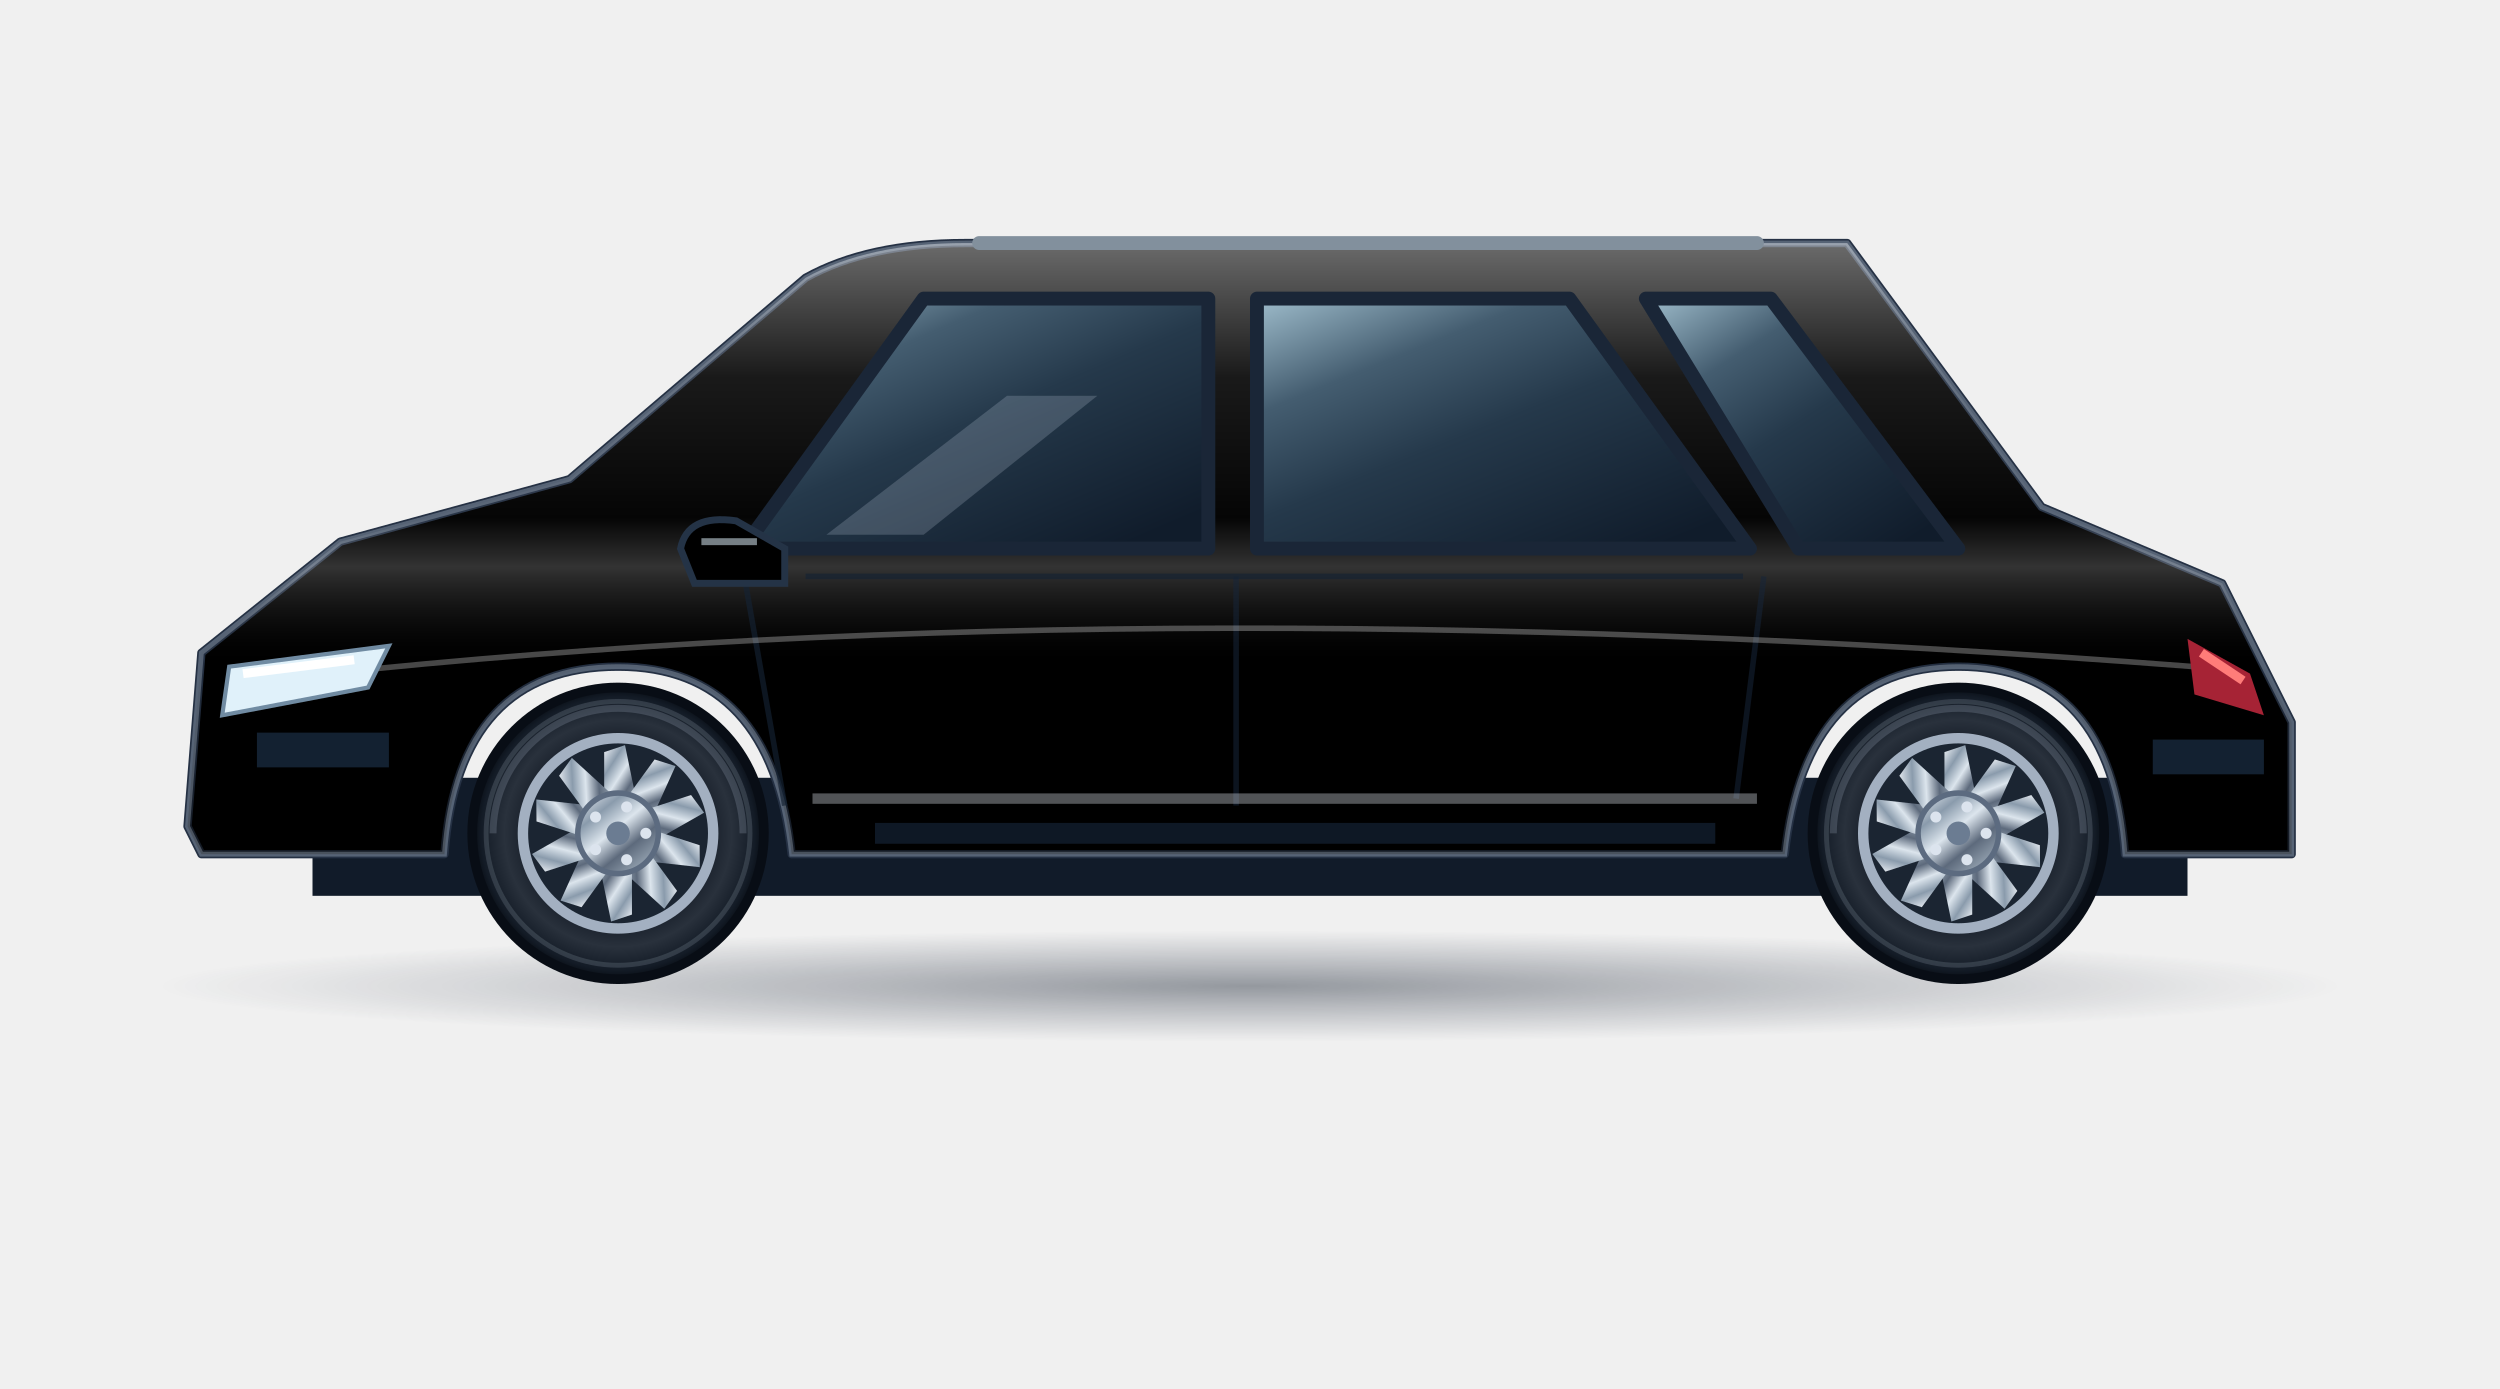
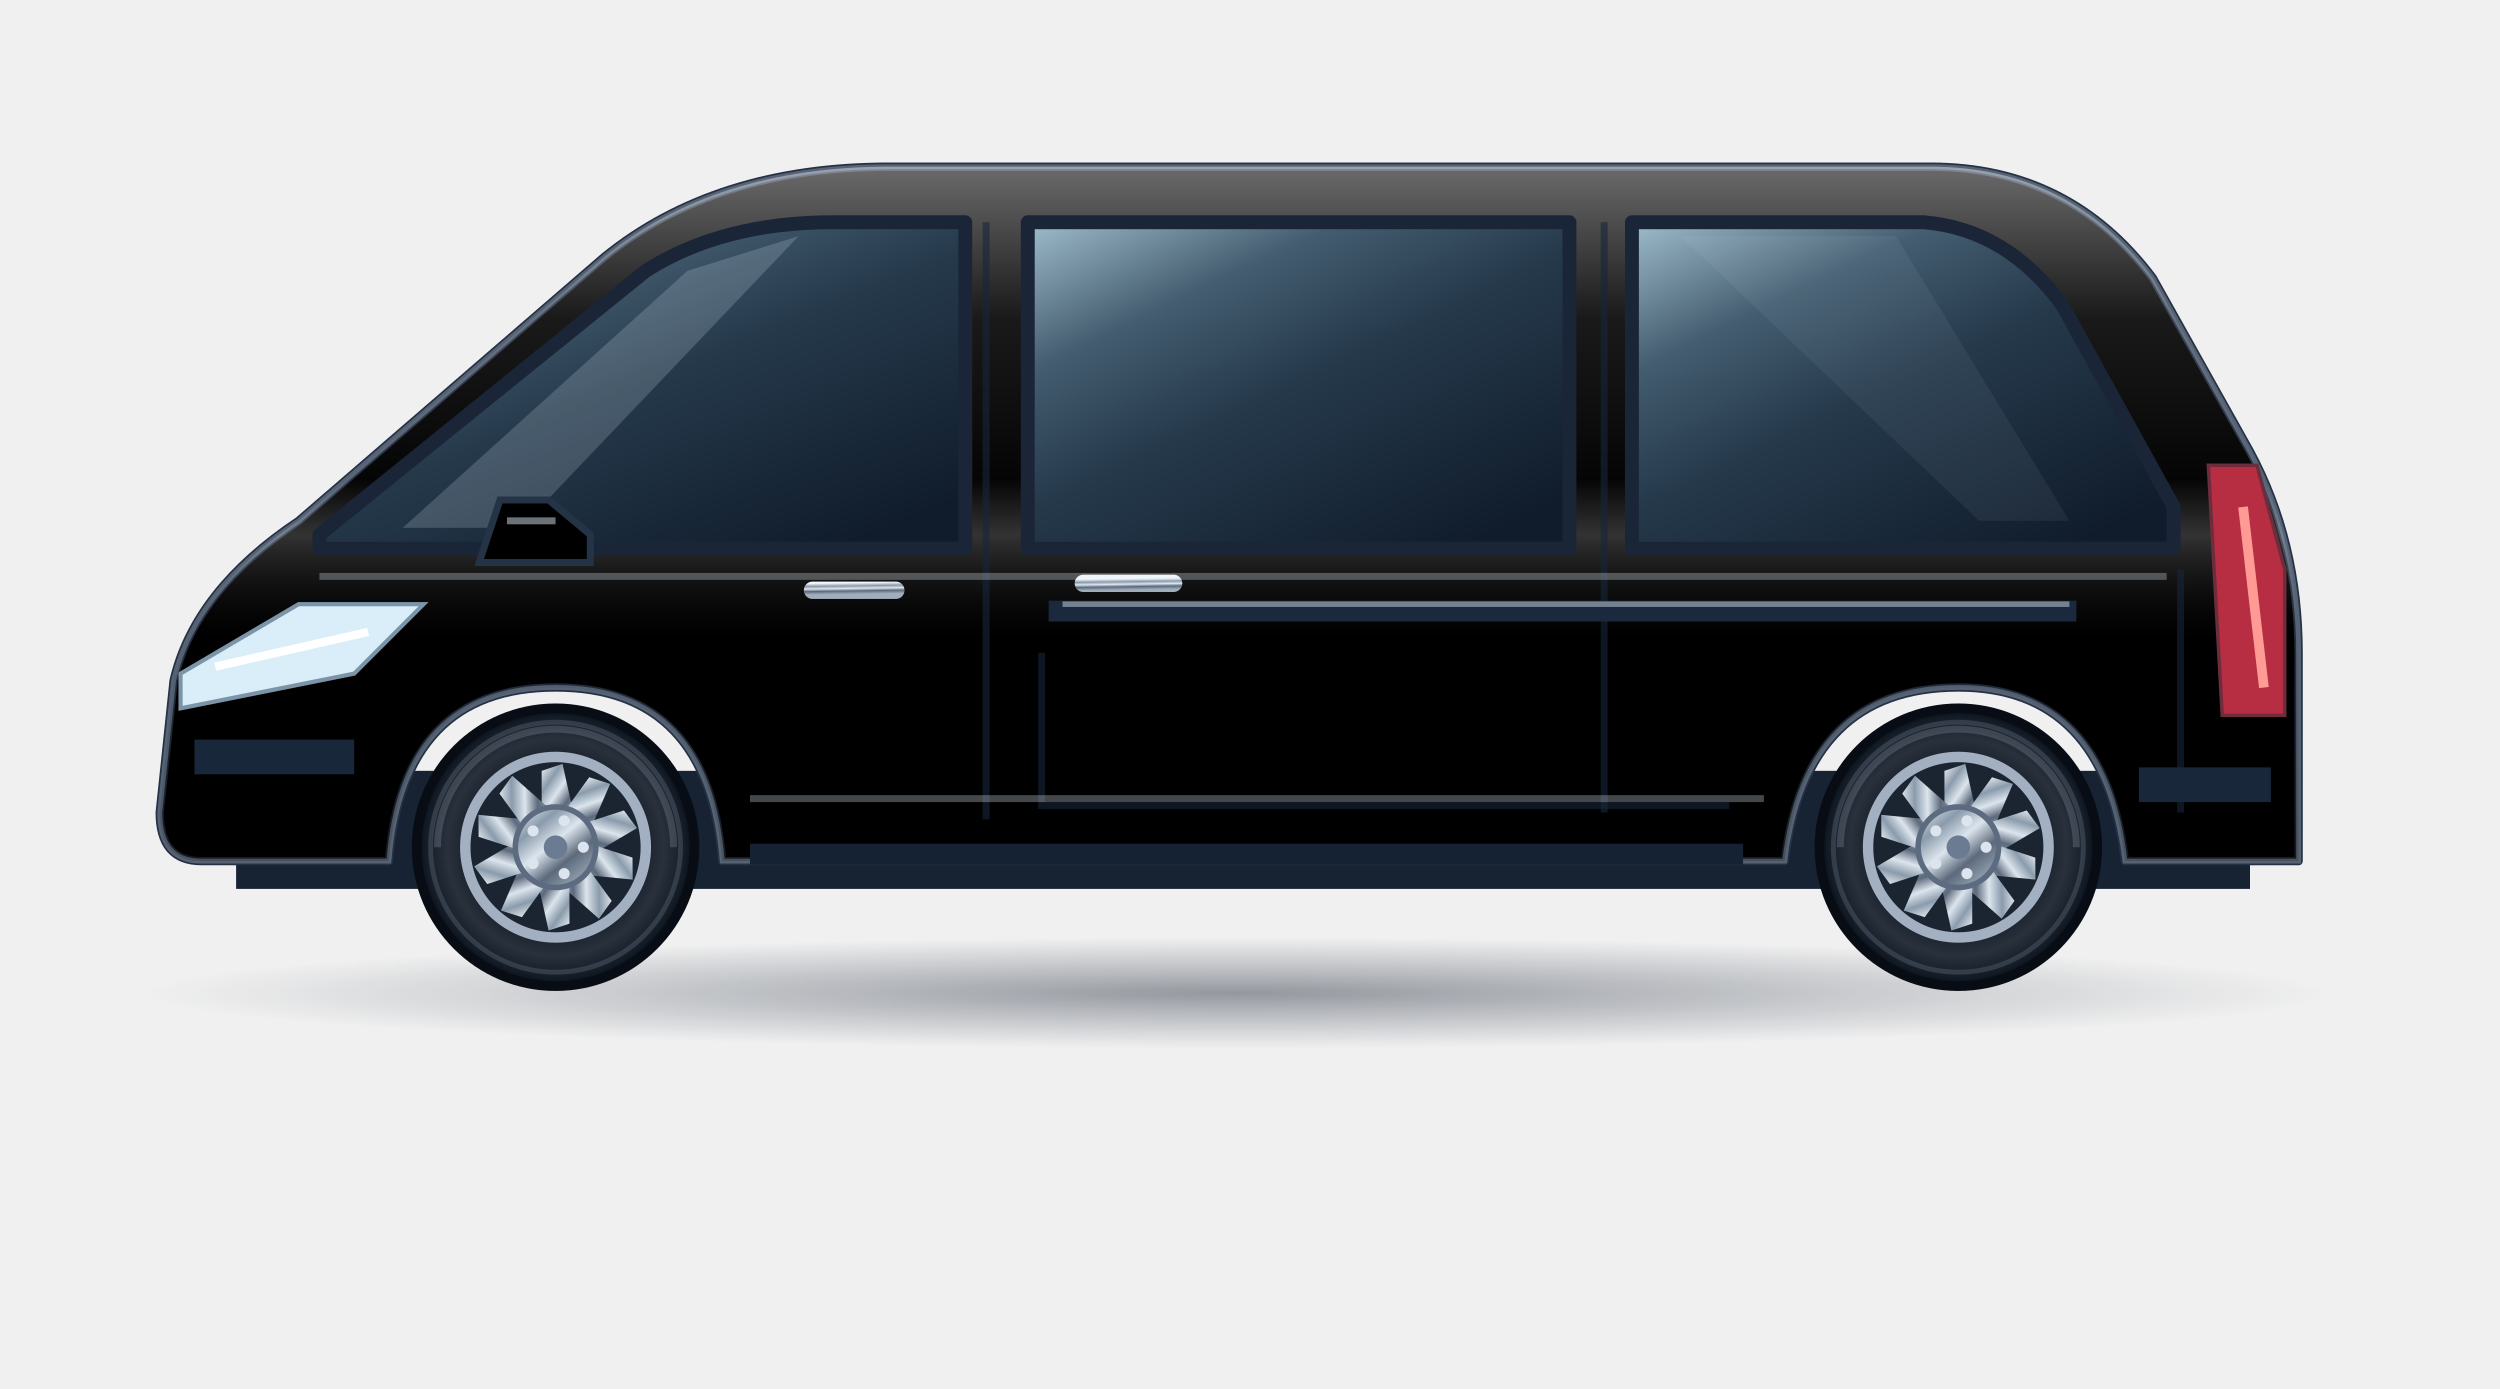
<svg xmlns="http://www.w3.org/2000/svg" viewBox="0 0 360 200">
  <g id="body">
    <defs>
      <linearGradient id="minivan-paint" x1="0" y1="0" x2="0" y2="1" gradientUnits="objectBoundingBox">
        <stop stop-color="#fff" stop-opacity=".42" />
        <stop offset=".22" stop-color="#fff" stop-opacity=".1" />
        <stop offset=".45" stop-color="#fff" stop-opacity=".02" />
        <stop offset=".53" stop-color="#fff" stop-opacity=".2" />
        <stop offset=".68" stop-color="#000" stop-opacity=".05" />
        <stop offset="1" stop-color="#000" stop-opacity=".48" />
      </linearGradient>
      <linearGradient id="minivan-glass" x1="0" y1="0" x2=".8" y2="1">
        <stop stop-color="#9fbdcc" />
        <stop offset=".28" stop-color="#445d70" />
        <stop offset=".54" stop-color="#25394b" />
        <stop offset="1" stop-color="#101c2b" />
      </linearGradient>
      <linearGradient id="minivan-metal" x1="0" y1="0" x2=".8" y2="1">
        <stop stop-color="#f5f8fc" />
        <stop offset=".28" stop-color="#8a9bac" />
        <stop offset=".5" stop-color="#dce5ed" />
        <stop offset=".72" stop-color="#5d6a7c" />
        <stop offset="1" stop-color="#a0aebb" />
      </linearGradient>
      <radialGradient id="minivan-tyre">
        <stop offset=".55" stop-color="#101722" />
        <stop offset=".78" stop-color="#29313c" />
        <stop offset=".94" stop-color="#131b26" />
        <stop offset="1" stop-color="#080d14" />
      </radialGradient>
      <radialGradient id="minivan-shadow">
        <stop stop-color="#0a1424" stop-opacity=".4" />
        <stop offset="1" stop-color="#172338" stop-opacity="0" />
      </radialGradient>
    </defs>
-     <ellipse cx="180" cy="142" rx="158" ry="8" fill="url(#minivan-shadow)" />
-     <path d="M45 112H315V129H45Z" fill="#111b29" />
-     <path d="M27 119L29 94L49 78L82 69L116 40Q125 35 139 35H266L294 73L320 84L330 104V123H306Q304 96 282 96Q260 96 257 123H114Q111 96 89 96Q66 96 64 123H29Z" fill="currentColor" stroke="#253144" stroke-width="1.2" stroke-linejoin="round" />
-     <path d="M27 119L29 94L49 78L82 69L116 40Q125 35 139 35H266L294 73L320 84L330 104V123H306Q304 96 282 96Q260 96 257 123H114Q111 96 89 96Q66 96 64 123H29Z" fill="url(#minivan-paint)" />
-     <path d="M27 119L29 94L49 78L82 69L116 40Q125 35 139 35H266L294 73L320 84L330 104V123H306Q304 96 282 96Q260 96 257 123H114Q111 96 89 96Q66 96 64 123H29Z" fill="none" stroke="#dce9f8" stroke-opacity=".27" stroke-width=".7" />
-     <path d="M107 79L133 43H174V79Z" fill="url(#minivan-glass)" stroke="#1a2637" stroke-width="2" stroke-linejoin="round" />
-     <path d="M181 43H226L252 79H181Z" fill="url(#minivan-glass)" stroke="#1a2637" stroke-width="2" stroke-linejoin="round" />
-     <path d="M237 43H255L282 79H259Z" fill="url(#minivan-glass)" stroke="#1a2637" stroke-width="2" stroke-linejoin="round" />
-     <path d="M178 83V116M254 83L250 115" fill="none" stroke="#172639" stroke-opacity=".55" stroke-width=".8" />
-     <path d="M145 57L119 77H133L158 57Z" fill="#e4f3ff" fill-opacity=".18" />
-     <path d="M107 82L113 116M116 83H251" fill="none" stroke="#142233" stroke-opacity=".65" stroke-width=".8" />
-     <path d="M38 98Q160 84 316 96" fill="none" stroke="#fff" stroke-opacity=".28" stroke-width=".8" />
-     <path d="M117 115H253" fill="none" stroke="#eff5fc" stroke-opacity=".34" stroke-width="1.5" />
-     <path d="M37 108H56M310 109H326" stroke="#132131" stroke-width="5" />
-     <path d="M33 96L56 93L53 99L32 103Z" fill="#e0f1fa" stroke="#708ba2" stroke-width=".6" />
-     <path d="M35 97L51 95" stroke="#fff" stroke-width="1.3" />
-     <path d="M315 92L324 97L326 103L316 100Z" fill="#a62335" />
-     <path d="M317 94L323 98" stroke="#ff7c79" stroke-width="1.3" />
-     <path d="M158 87H169M231 87H242" stroke="url(#minivan-metal)" stroke-width="2" stroke-linecap="round" />
-     <path d="M113 79L106 75Q99 74 98 79L100 84H113Z" fill="currentColor" stroke="#243346" />
-     <path d="M101 78H109" stroke="#d7e7f1" stroke-opacity=".55" />
-     <path d="M126 120H247" stroke="#0e1825" stroke-width="3" />
-     <path d="M141 35H253" stroke="#82909d" stroke-width="2" stroke-linecap="round" />
-     <g transform="translate(89 120)">
-       <circle r="21" fill="url(#minivan-tyre)" stroke="#080d15" stroke-width="1.4" />
-       <circle r="19" fill="none" stroke="#707a87" stroke-opacity=".32" stroke-width=".7" />
-       <path d="M-18 0 A18 18 0 0 1 18 0" fill="none" stroke="#b0bdcc" stroke-opacity=".22" />
-       <circle r="13.7" fill="#1b2532" stroke="#a3b0c1" stroke-width="1.5" />
-       <path d="M-2 -3 L-2 -11.7 L1 -12.7 L3 -3Z" fill="url(#minivan-metal)" transform="rotate(0)" />
-       <path d="M-2 -3 L-2 -11.7 L1 -12.7 L3 -3Z" fill="url(#minivan-metal)" transform="rotate(36)" />
-       <path d="M-2 -3 L-2 -11.7 L1 -12.7 L3 -3Z" fill="url(#minivan-metal)" transform="rotate(72)" />
-       <path d="M-2 -3 L-2 -11.7 L1 -12.7 L3 -3Z" fill="url(#minivan-metal)" transform="rotate(108)" />
-       <path d="M-2 -3 L-2 -11.7 L1 -12.7 L3 -3Z" fill="url(#minivan-metal)" transform="rotate(144)" />
-       <path d="M-2 -3 L-2 -11.7 L1 -12.7 L3 -3Z" fill="url(#minivan-metal)" transform="rotate(180)" />
-       <path d="M-2 -3 L-2 -11.7 L1 -12.7 L3 -3Z" fill="url(#minivan-metal)" transform="rotate(216)" />
-       <path d="M-2 -3 L-2 -11.7 L1 -12.7 L3 -3Z" fill="url(#minivan-metal)" transform="rotate(252)" />
-       <path d="M-2 -3 L-2 -11.7 L1 -12.7 L3 -3Z" fill="url(#minivan-metal)" transform="rotate(288)" />
-       <path d="M-2 -3 L-2 -11.7 L1 -12.7 L3 -3Z" fill="url(#minivan-metal)" transform="rotate(324)" />
+     <ellipse cx="178" cy="143" rx="159" ry="8" fill="url(#minivan-shadow)" />
+     <path d="M34 111H324V128H34Z" fill="#172233" />
+     <path d="M23 117L25 98Q28 85 43 75L87 37Q103 24 128 24H278Q298 24 310 40L324 65Q331 78 331 94V124H306Q303 99 282 99Q260 99 257 124H104Q102 99 80 99Q58 99 56 124H29Q23 124 23 117Z" fill="currentColor" stroke="#253144" stroke-width="1.2" stroke-linejoin="round" />
+     <path d="M23 117L25 98Q28 85 43 75L87 37Q103 24 128 24H278Q298 24 310 40L324 65Q331 78 331 94V124H306Q303 99 282 99Q260 99 257 124H104Q102 99 80 99Q58 99 56 124H29Q23 124 23 117Z" fill="url(#minivan-paint)" />
+     <path d="M23 117L25 98Q28 85 43 75L87 37Q103 24 128 24H278Q298 24 310 40L324 65Q331 78 331 94V124H306Q303 99 282 99Q260 99 257 124H104Q102 99 80 99Q58 99 56 124H29Q23 124 23 117Z" fill="none" stroke="#dce9f8" stroke-opacity=".27" stroke-width=".7" />
+     <path d="M46 77L93 39Q104 32 120 32H139V79H46Z" fill="url(#minivan-glass)" stroke="#1a2637" stroke-width="2" stroke-linejoin="round" />
+     <path d="M148 32H226V79H148Z" fill="url(#minivan-glass)" stroke="#1a2637" stroke-width="2" stroke-linejoin="round" />
+     <path d="M235 32H277Q289 33 297 44L313 73V79H235Z" fill="url(#minivan-glass)" stroke="#1a2637" stroke-width="2" stroke-linejoin="round" />
+     <path d="M99 39L58 76H75L115 34Z" fill="#e7f4ff" fill-opacity=".18" />
+     <path d="M242 34L273 34L298 75H285Z" fill="#e7f4ff" fill-opacity=".06" />
+     <path d="M142 32V118M231 32V117M314 82V117" fill="none" stroke="#16263a" stroke-opacity=".6" stroke-width="1" />
+     <path d="M151 88H299" fill="none" stroke="#1a293d" stroke-width="3" />
+     <path d="M153 87H298" stroke="#cfdae5" stroke-opacity=".5" stroke-width=".8" />
+     <path d="M150 94V116H249" fill="none" stroke="#1a293d" stroke-opacity=".55" />
+     <path d="M117 85H129M156 84H169" stroke="url(#minivan-metal)" stroke-width="2.5" stroke-linecap="round" />
+     <path d="M46 83H312M108 115H254" stroke="#e0edf7" stroke-opacity=".3" stroke-width="1" />
+     <path d="M26 97L43 87H61L51 97L26 102Z" fill="#d9eef8" stroke="#7c94a7" stroke-width=".6" />
+     <path d="M31 96L53 91" stroke="#fff" stroke-width="1.2" />
+     <path d="M318 67H325L329 82V103H320Z" fill="#b72e42" stroke="#6d2d3d" stroke-width=".5" />
+     <path d="M323 73L326 99" stroke="#ff9b94" stroke-width="1.4" />
+     <path d="M28 109H51M308 113H327" stroke="#182739" stroke-width="5" />
+     <path d="M108 123H251" stroke="#142233" stroke-width="3" />
+     <path d="M85 77L79 72H72L69 81H85Z" fill="currentColor" stroke="#243346" />
+     <path d="M73 75H80" stroke="#d6e4f0" stroke-opacity=".5" />
+     <g transform="translate(80 122)">
+       <circle r="20" fill="url(#minivan-tyre)" stroke="#080d15" stroke-width="1.4" />
+       <circle r="18" fill="none" stroke="#707a87" stroke-opacity=".32" stroke-width=".7" />
+       <path d="M-17 0 A17 17 0 0 1 17 0" fill="none" stroke="#b0bdcc" stroke-opacity=".22" />
+       <circle r="13.0" fill="#1b2532" stroke="#a3b0c1" stroke-width="1.5" />
+       <path d="M-2 -3 L-2 -11.0 L1 -12.0 L3 -3Z" fill="url(#minivan-metal)" transform="rotate(0)" />
+       <path d="M-2 -3 L-2 -11.0 L1 -12.0 L3 -3Z" fill="url(#minivan-metal)" transform="rotate(36)" />
+       <path d="M-2 -3 L-2 -11.0 L1 -12.0 L3 -3Z" fill="url(#minivan-metal)" transform="rotate(72)" />
+       <path d="M-2 -3 L-2 -11.0 L1 -12.0 L3 -3Z" fill="url(#minivan-metal)" transform="rotate(108)" />
+       <path d="M-2 -3 L-2 -11.0 L1 -12.0 L3 -3Z" fill="url(#minivan-metal)" transform="rotate(144)" />
+       <path d="M-2 -3 L-2 -11.0 L1 -12.0 L3 -3Z" fill="url(#minivan-metal)" transform="rotate(180)" />
+       <path d="M-2 -3 L-2 -11.0 L1 -12.0 L3 -3Z" fill="url(#minivan-metal)" transform="rotate(216)" />
+       <path d="M-2 -3 L-2 -11.0 L1 -12.0 L3 -3Z" fill="url(#minivan-metal)" transform="rotate(252)" />
+       <path d="M-2 -3 L-2 -11.0 L1 -12.0 L3 -3Z" fill="url(#minivan-metal)" transform="rotate(288)" />
+       <path d="M-2 -3 L-2 -11.0 L1 -12.0 L3 -3Z" fill="url(#minivan-metal)" transform="rotate(324)" />
      <circle r="5.8" fill="url(#minivan-metal)" stroke="#5c6b80" stroke-width=".8" />
      <circle cx="4.00" cy="0.00" r=".8" fill="#dce4ee" />
      <circle cx="1.24" cy="3.80" r=".8" fill="#dce4ee" />
      <circle cx="-3.24" cy="2.35" r=".8" fill="#dce4ee" />
      <circle cx="-3.24" cy="-2.35" r=".8" fill="#dce4ee" />
      <circle cx="1.24" cy="-3.80" r=".8" fill="#dce4ee" />
      <circle r="1.7" fill="#6b7c92" />
    </g>
-     <g transform="translate(282 120)">
-       <circle r="21" fill="url(#minivan-tyre)" stroke="#080d15" stroke-width="1.4" />
-       <circle r="19" fill="none" stroke="#707a87" stroke-opacity=".32" stroke-width=".7" />
-       <path d="M-18 0 A18 18 0 0 1 18 0" fill="none" stroke="#b0bdcc" stroke-opacity=".22" />
-       <circle r="13.7" fill="#1b2532" stroke="#a3b0c1" stroke-width="1.5" />
-       <path d="M-2 -3 L-2 -11.7 L1 -12.7 L3 -3Z" fill="url(#minivan-metal)" transform="rotate(0)" />
-       <path d="M-2 -3 L-2 -11.7 L1 -12.7 L3 -3Z" fill="url(#minivan-metal)" transform="rotate(36)" />
-       <path d="M-2 -3 L-2 -11.7 L1 -12.7 L3 -3Z" fill="url(#minivan-metal)" transform="rotate(72)" />
-       <path d="M-2 -3 L-2 -11.7 L1 -12.7 L3 -3Z" fill="url(#minivan-metal)" transform="rotate(108)" />
-       <path d="M-2 -3 L-2 -11.7 L1 -12.7 L3 -3Z" fill="url(#minivan-metal)" transform="rotate(144)" />
-       <path d="M-2 -3 L-2 -11.7 L1 -12.7 L3 -3Z" fill="url(#minivan-metal)" transform="rotate(180)" />
-       <path d="M-2 -3 L-2 -11.7 L1 -12.7 L3 -3Z" fill="url(#minivan-metal)" transform="rotate(216)" />
-       <path d="M-2 -3 L-2 -11.7 L1 -12.7 L3 -3Z" fill="url(#minivan-metal)" transform="rotate(252)" />
-       <path d="M-2 -3 L-2 -11.7 L1 -12.7 L3 -3Z" fill="url(#minivan-metal)" transform="rotate(288)" />
-       <path d="M-2 -3 L-2 -11.7 L1 -12.7 L3 -3Z" fill="url(#minivan-metal)" transform="rotate(324)" />
+     <g transform="translate(282 122)">
+       <circle r="20" fill="url(#minivan-tyre)" stroke="#080d15" stroke-width="1.4" />
+       <circle r="18" fill="none" stroke="#707a87" stroke-opacity=".32" stroke-width=".7" />
+       <path d="M-17 0 A17 17 0 0 1 17 0" fill="none" stroke="#b0bdcc" stroke-opacity=".22" />
+       <circle r="13.0" fill="#1b2532" stroke="#a3b0c1" stroke-width="1.5" />
+       <path d="M-2 -3 L-2 -11.0 L1 -12.0 L3 -3Z" fill="url(#minivan-metal)" transform="rotate(0)" />
+       <path d="M-2 -3 L-2 -11.0 L1 -12.0 L3 -3Z" fill="url(#minivan-metal)" transform="rotate(36)" />
+       <path d="M-2 -3 L-2 -11.0 L1 -12.0 L3 -3Z" fill="url(#minivan-metal)" transform="rotate(72)" />
+       <path d="M-2 -3 L-2 -11.0 L1 -12.0 L3 -3Z" fill="url(#minivan-metal)" transform="rotate(108)" />
+       <path d="M-2 -3 L-2 -11.0 L1 -12.0 L3 -3Z" fill="url(#minivan-metal)" transform="rotate(144)" />
+       <path d="M-2 -3 L-2 -11.0 L1 -12.0 L3 -3Z" fill="url(#minivan-metal)" transform="rotate(180)" />
+       <path d="M-2 -3 L-2 -11.0 L1 -12.0 L3 -3Z" fill="url(#minivan-metal)" transform="rotate(216)" />
+       <path d="M-2 -3 L-2 -11.0 L1 -12.0 L3 -3Z" fill="url(#minivan-metal)" transform="rotate(252)" />
+       <path d="M-2 -3 L-2 -11.0 L1 -12.0 L3 -3Z" fill="url(#minivan-metal)" transform="rotate(288)" />
+       <path d="M-2 -3 L-2 -11.0 L1 -12.0 L3 -3Z" fill="url(#minivan-metal)" transform="rotate(324)" />
      <circle r="5.8" fill="url(#minivan-metal)" stroke="#5c6b80" stroke-width=".8" />
      <circle cx="4.00" cy="0.00" r=".8" fill="#dce4ee" />
      <circle cx="1.24" cy="3.80" r=".8" fill="#dce4ee" />
      <circle cx="-3.24" cy="2.35" r=".8" fill="#dce4ee" />
      <circle cx="-3.24" cy="-2.35" r=".8" fill="#dce4ee" />
      <circle cx="1.24" cy="-3.80" r=".8" fill="#dce4ee" />
      <circle r="1.7" fill="#6b7c92" />
    </g>
  </g>
</svg>
